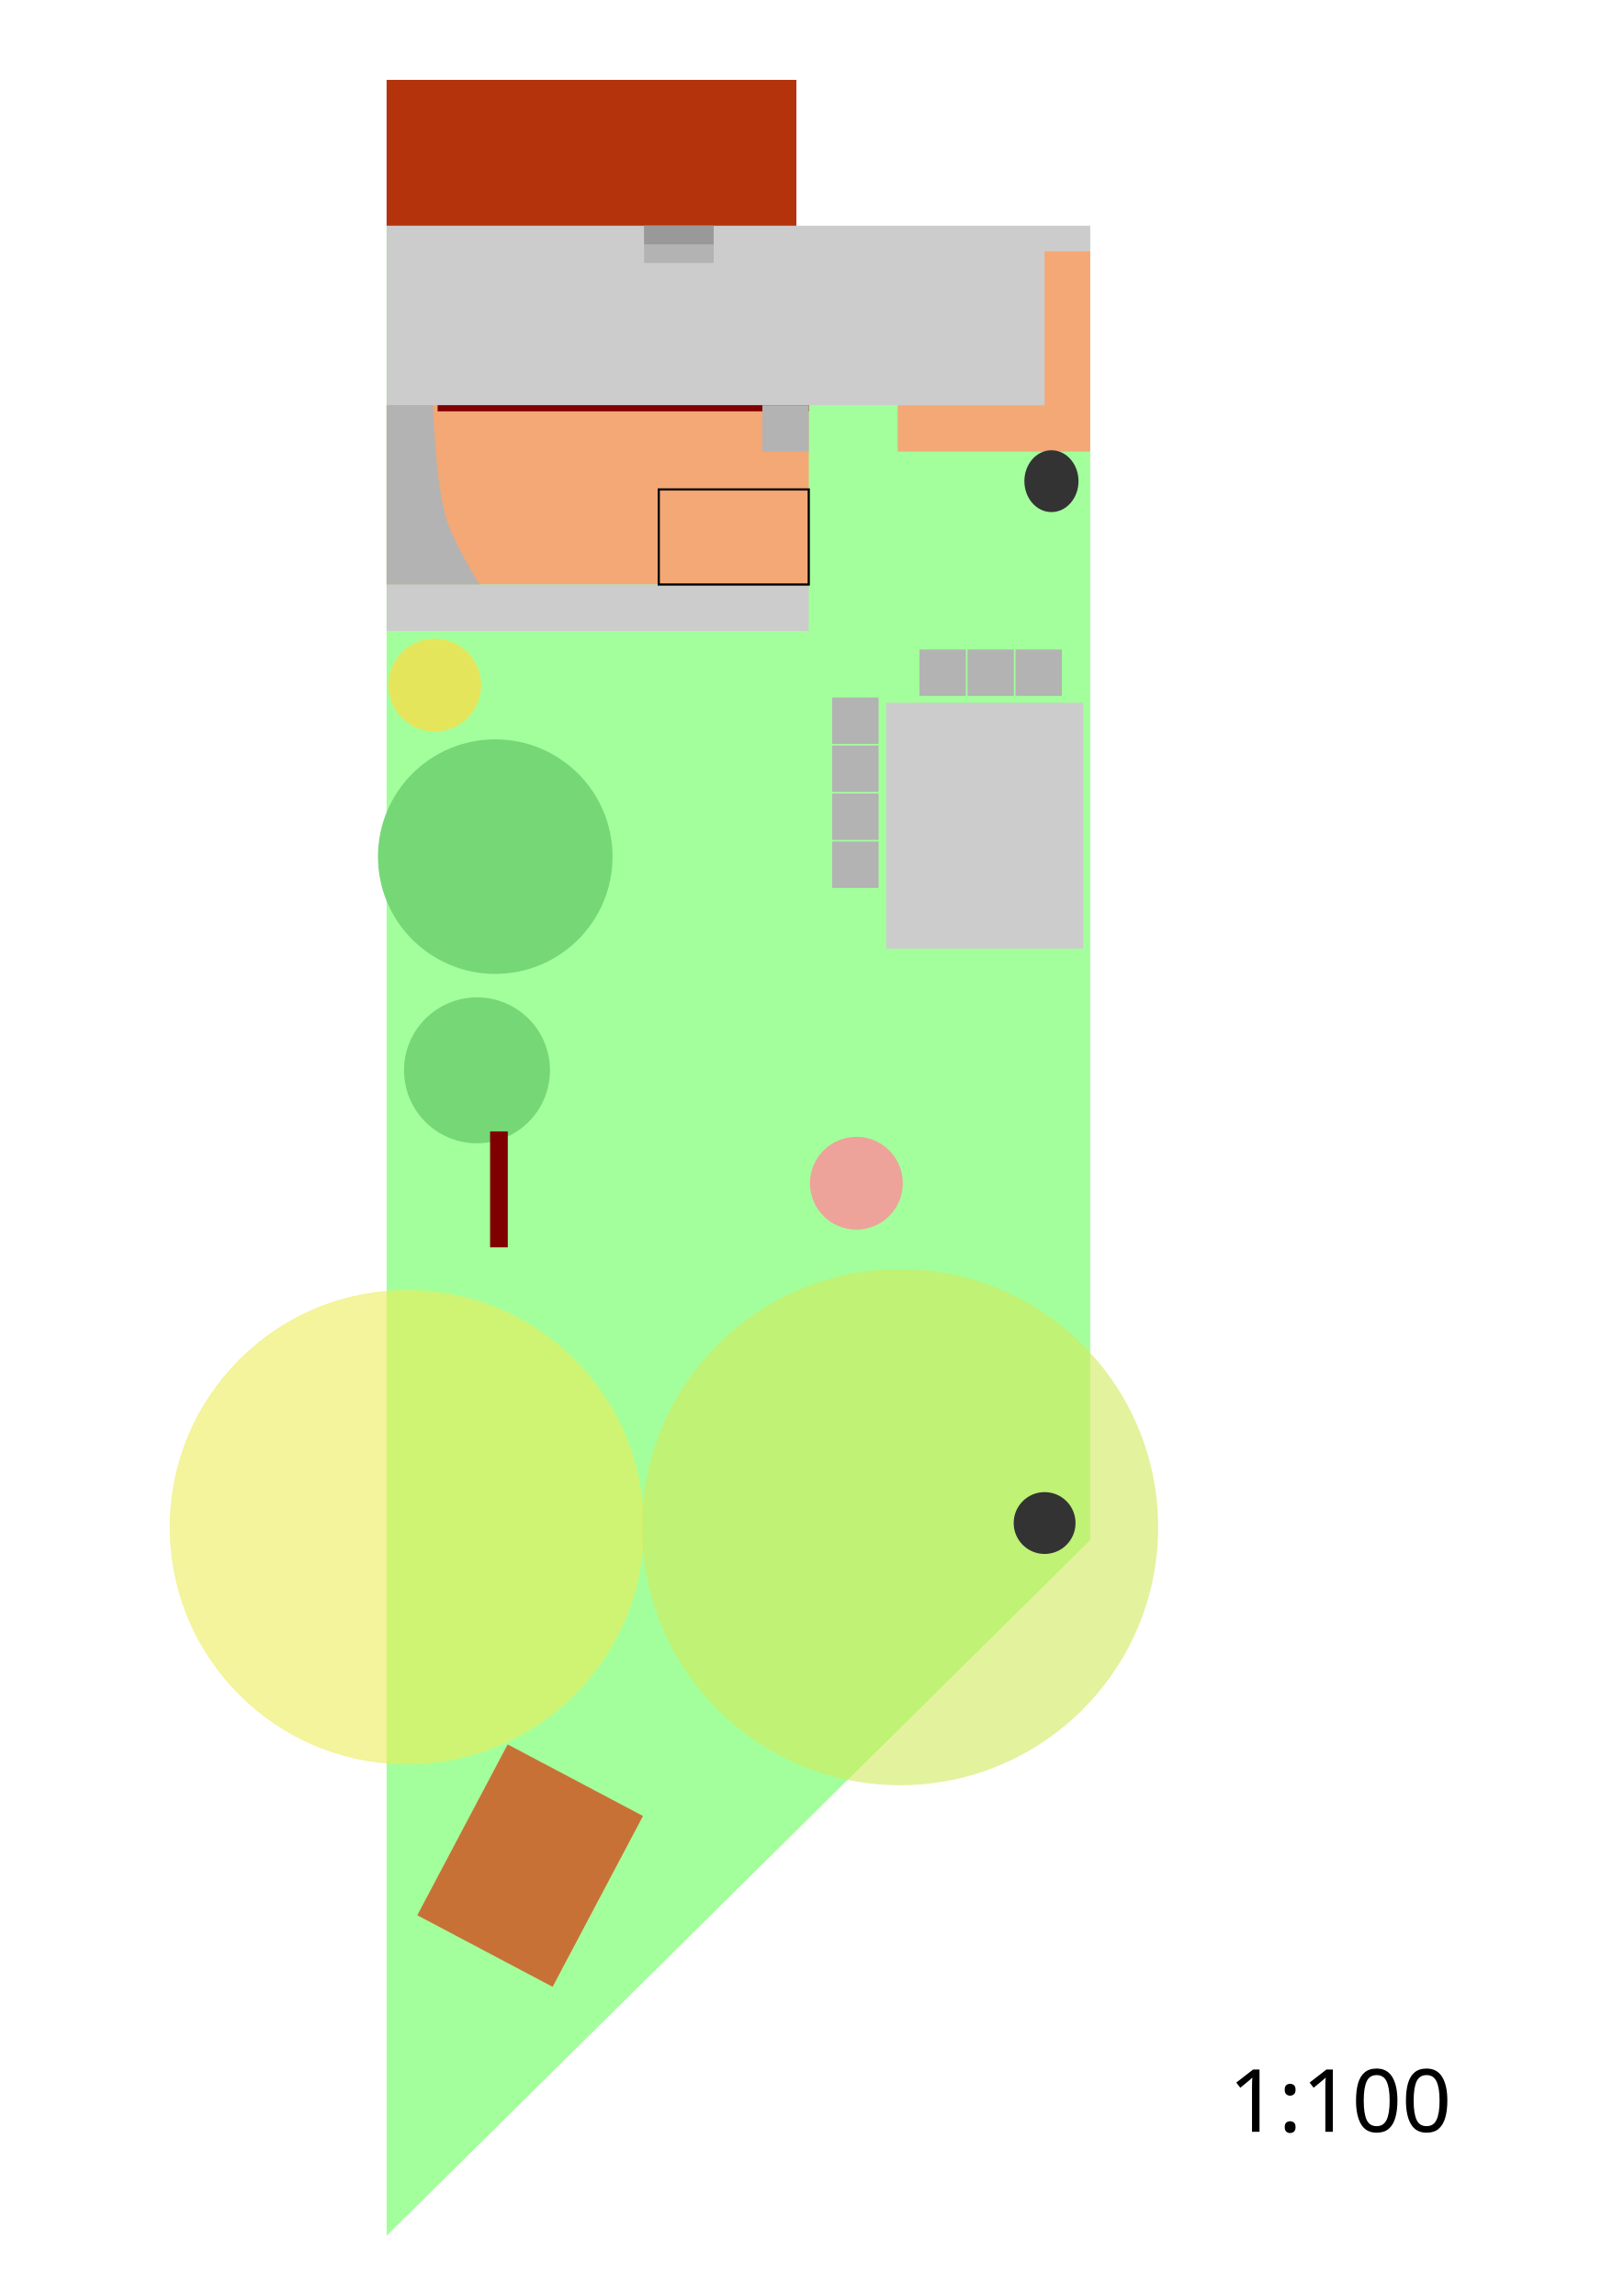
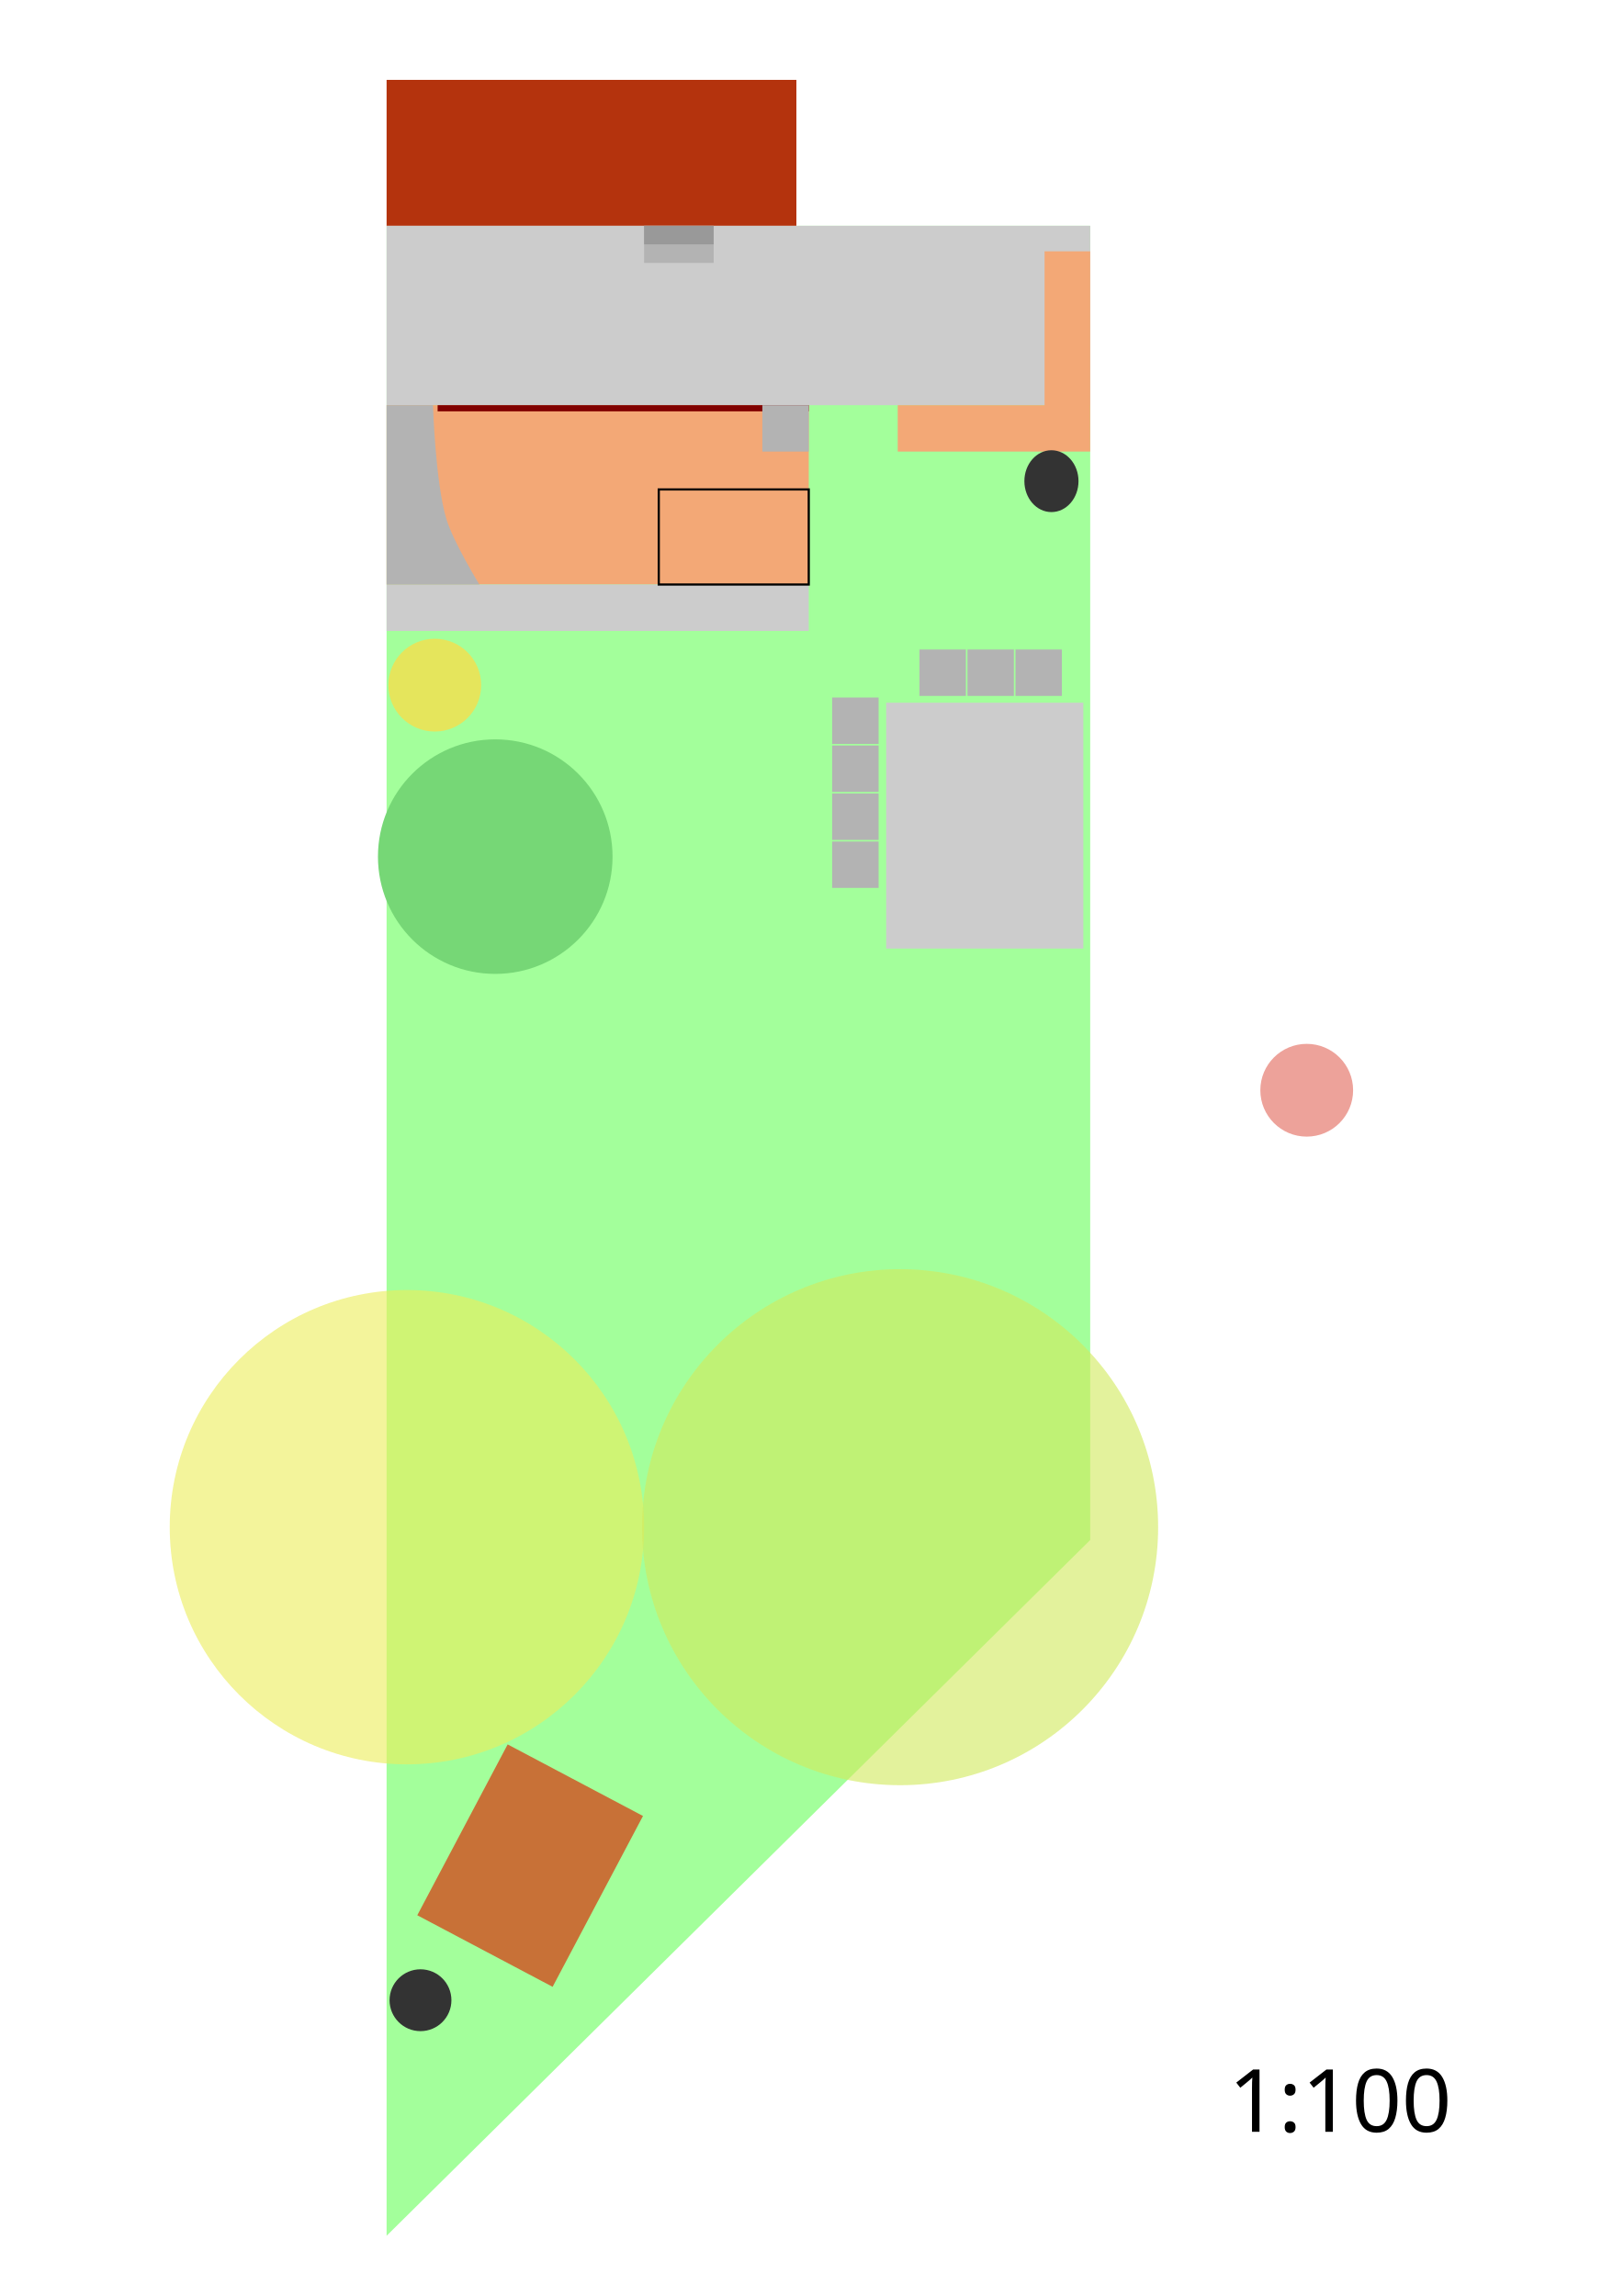
<svg xmlns="http://www.w3.org/2000/svg" width="744.094" height="1052.362" id="svg2" version="1.1">
  <defs id="defs4" />
  <g id="layer1" transform="translate(0,-2.5390623e-6)">
    <path style="fill:#a3ff9b;fill-opacity:1;stroke:none" d="m 177.165,103.504 322.441,0 0,602.363 -322.441,318.897 z" id="rect2985" />
    <rect style="fill:#b4330d;fill-opacity:1;stroke:none" id="rect3756" width="187.795" height="66.892" x="177.165" y="36.611" />
    <rect style="fill:#cccccc;fill-opacity:1;stroke:none" id="rect3758" width="322.441" height="82.205" x="177.165" y="103.504" />
    <rect y="185.708" x="177.165" height="82.205" width="193.465" id="rect3760" style="fill:#f3a876;fill-opacity:1;stroke:none" />
    <text xml:space="preserve" style="font-size:40px;font-style:normal;font-weight:normal;line-height:125%;letter-spacing:0px;word-spacing:0px;fill:#000000;fill-opacity:1;stroke:none;font-family:Sans" x="562.991" y="977.108" id="text3781">
      <tspan id="tspan3783" x="562.991" y="977.108">1:100</tspan>
    </text>
    <rect style="fill:#cccccc;fill-opacity:1;stroke:none" id="rect3785" width="193.465" height="21.26" x="177.165" y="267.913" />
    <path transform="translate(-217.261,27.4737)" d="m 512.444,672.508 c 0,60.034 -48.667,108.7 -108.7,108.7 -60.034,0 -108.7,-48.667 -108.7,-108.7 0,-60.034 48.667,-108.7 108.7,-108.7 60.034,0 108.7,48.667 108.7,108.7 z" id="path3791" style="opacity:0.613;fill:#ebed5c;fill-opacity:1;stroke:none" />
    <path style="fill:#b3b3b3;fill-opacity:1;stroke:none" d="m 177.165,185.708 21.26,0 c 0,0 1.084,35.317 6.1,52.05 3.231,10.777 15.16,30.155 15.16,30.155 l -42.52,0 z" id="rect3793" />
    <path style="fill:#f3a876;fill-opacity:1;stroke:none" d="M 478.688 115.188 L 478.688 185.719 L 411.406 185.719 L 411.406 206.969 L 499.594 206.969 L 499.594 185.719 L 499.594 115.188 L 478.688 115.188 z " transform="translate(0,2.5390623e-6)" id="rect3796" />
    <rect y="103.503" x="295.165" height="17.008" width="31.89" id="rect3065" style="fill:#b3b3b3;fill-opacity:1;stroke:none" />
    <rect style="fill:#999999;fill-opacity:1;stroke:none" id="rect3067" width="31.89" height="8.504" x="295.165" y="103.503" />
    <rect style="fill:#800000;fill-opacity:1;stroke:none" id="rect3069" width="170.079" height="2.835" x="200.551" y="185.708" />
    <rect style="fill:none;fill-opacity:1;stroke:#000000;stroke-opacity:1;stroke-width:0.999;stroke-miterlimit:4;stroke-dasharray:none" id="rect3077" width="68.74" height="43.583" x="301.889" y="224.33" />
    <rect y="598.015" x="579.46" height="88.583" width="70.157" id="rect3087" style="display:inline;fill:#c87137;fill-opacity:1;stroke:none" transform="matrix(0.8839801,0.4675245,-0.4675245,0.8839801,0,-2.5390623e-6)" />
-     <path transform="matrix(0.3955107,0,0,0.3955107,100.5015,172.7757)" d="m 303.405,357.158 a 53.753,53.753 0 1 1 -107.506,0 53.753,53.753 0 1 1 107.506,0 z" id="path3091" style="fill:#e5e55c;fill-opacity:1;stroke:none;display:inline" />
+     <path transform="matrix(0.3955107,0,0,0.3955107,100.5015,172.7757)" d="m 303.405,357.158 c 0,29.687 -24.066,53.753 -53.753,53.753 -29.687,0 -53.753,-24.066 -53.753,-53.753 0,-29.687 24.066,-53.753 53.753,-53.753 29.687,0 53.753,24.066 53.753,53.753 z" id="path3091" style="fill:#e5e55c;fill-opacity:1;stroke:none;display:inline" />
    <path style="opacity:0.613;fill:#d2ea5d;fill-opacity:1;stroke:none" id="path3789" d="m 522,672.508 c 0,65.311 -52.945,118.256 -118.256,118.256 -65.311,0 -118.256,-52.945 -118.256,-118.256 0,-65.311 52.945,-118.256 118.256,-118.256 65.311,0 118.256,52.945 118.256,118.256 z" transform="translate(8.739009,27.4737)" />
-     <path style="fill:#eda29a;fill-opacity:1;stroke:none;display:inline" id="path3780" d="m 303.405,357.158 a 53.753,53.753 0 1 1 -107.506,0 53.753,53.753 0 1 1 107.506,0 z" transform="matrix(0.3955107,0,0,0.3955107,293.7127,401.0688)" />
+     <path style="fill:#eda29a;fill-opacity:1;stroke:none;display:inline" id="path3780" d="m 303.405,357.158 a 53.753,53.753 0 1 1 -107.506,0 53.753,53.753 0 1 1 107.506,0 z" transform="matrix(0.3955107,0,0,0.3955107,500.0918,358.447)" />
    <path style="display:inline;fill:#76d776;fill-opacity:1;stroke:none" id="path3059" d="m 303.405,357.158 c 0,29.687 -24.066,53.753 -53.753,53.753 -29.687,0 -53.753,-24.066 -53.753,-53.753 0,-29.687 24.066,-53.753 53.753,-53.753 29.687,0 53.753,24.066 53.753,53.753 z" transform="translate(-22.69567,35.4737)" />
-     <path transform="translate(-31.05723,133.4234)" d="m 283.099,357.158 c 0,18.472 -14.974,33.446 -33.446,33.446 -18.472,0 -33.446,-14.974 -33.446,-33.446 0,-18.472 14.974,-33.446 33.446,-33.446 18.472,0 33.446,14.974 33.446,33.446 z" id="path3784" style="fill:#76d776;fill-opacity:1;stroke:none;display:inline" />
    <rect style="fill:#cccccc;fill-opacity:1;stroke:none;display:inline" id="rect3798" width="90.354" height="112.677" x="406.101" y="322.087" />
  </g>
  <g id="layer3" style="display:inline">
    <path style="fill:#333333;fill-opacity:1;stroke:none;display:inline" id="path3083" d="m 303.405,357.158 a 53.753,53.753 0 1 1 -107.506,0 53.753,53.753 0 1 1 107.506,0 z" transform="matrix(0.2307146,0,0,0.2636738,424.2451,126.3632)">
      </path>
-     <rect transform="translate(0,-5.0781246e-6)" style="fill:#800000;fill-opacity:1;stroke:none;display:inline" id="rect3089" width="8.114" height="53.15" x="224.59" y="518.569" />
-     <path transform="matrix(0.2636738,0,0,0.2636738,412.8852,603.9035)" d="m 303.405,357.158 a 53.753,53.753 0 1 1 -107.506,0 53.753,53.753 0 1 1 107.506,0 z" id="path3079" style="fill:#333333;fill-opacity:1;stroke:none;display:inline">
+     <path transform="matrix(0.2636738,0,0,0.2636738,126.8707,822.6205)" d="m 303.405,357.158 a 53.753,53.753 0 1 1 -107.506,0 53.753,53.753 0 1 1 107.506,0 z" id="path3079" style="fill:#333333;fill-opacity:1;stroke:none;display:inline">
      </path>
    <rect style="fill:#b3b3b3;fill-opacity:1;stroke:none" id="rect3019" width="21.26" height="21.26" x="381.37" y="341.708" />
    <rect y="319.708" x="381.37" height="21.26" width="21.26" id="rect3017" style="fill:#b3b3b3;fill-opacity:1;stroke:none" />
    <rect y="363.708" x="381.37" height="21.26" width="21.26" id="rect3021" style="fill:#b3b3b3;fill-opacity:1;stroke:none" />
    <rect style="fill:#b3b3b3;fill-opacity:1;stroke:none" id="rect3023" width="21.26" height="21.26" x="381.37" y="385.708" />
    <rect transform="translate(0,-2.5390623e-6)" y="297.708" x="421.37" height="21.26" width="21.26" id="rect3025" style="fill:#b3b3b3;fill-opacity:1;stroke:none" />
    <rect transform="translate(0,-2.5390623e-6)" y="297.708" x="465.37" height="21.26" width="21.26" id="rect3029" style="fill:#b3b3b3;fill-opacity:1;stroke:none" />
    <rect transform="translate(0,-2.5390623e-6)" style="fill:#b3b3b3;fill-opacity:1;stroke:none" id="rect3027" width="21.26" height="21.26" x="443.37" y="297.708" />
    <rect transform="translate(0,-2.5390623e-6)" style="fill:#b3b3b3;fill-opacity:1;stroke:none" id="rect3071" width="21.26" height="21.26" x="349.37" y="185.708" />
  </g>
  <g id="layer2" style="display:inline" transform="translate(0,-2.5390623e-6)" />
</svg>
